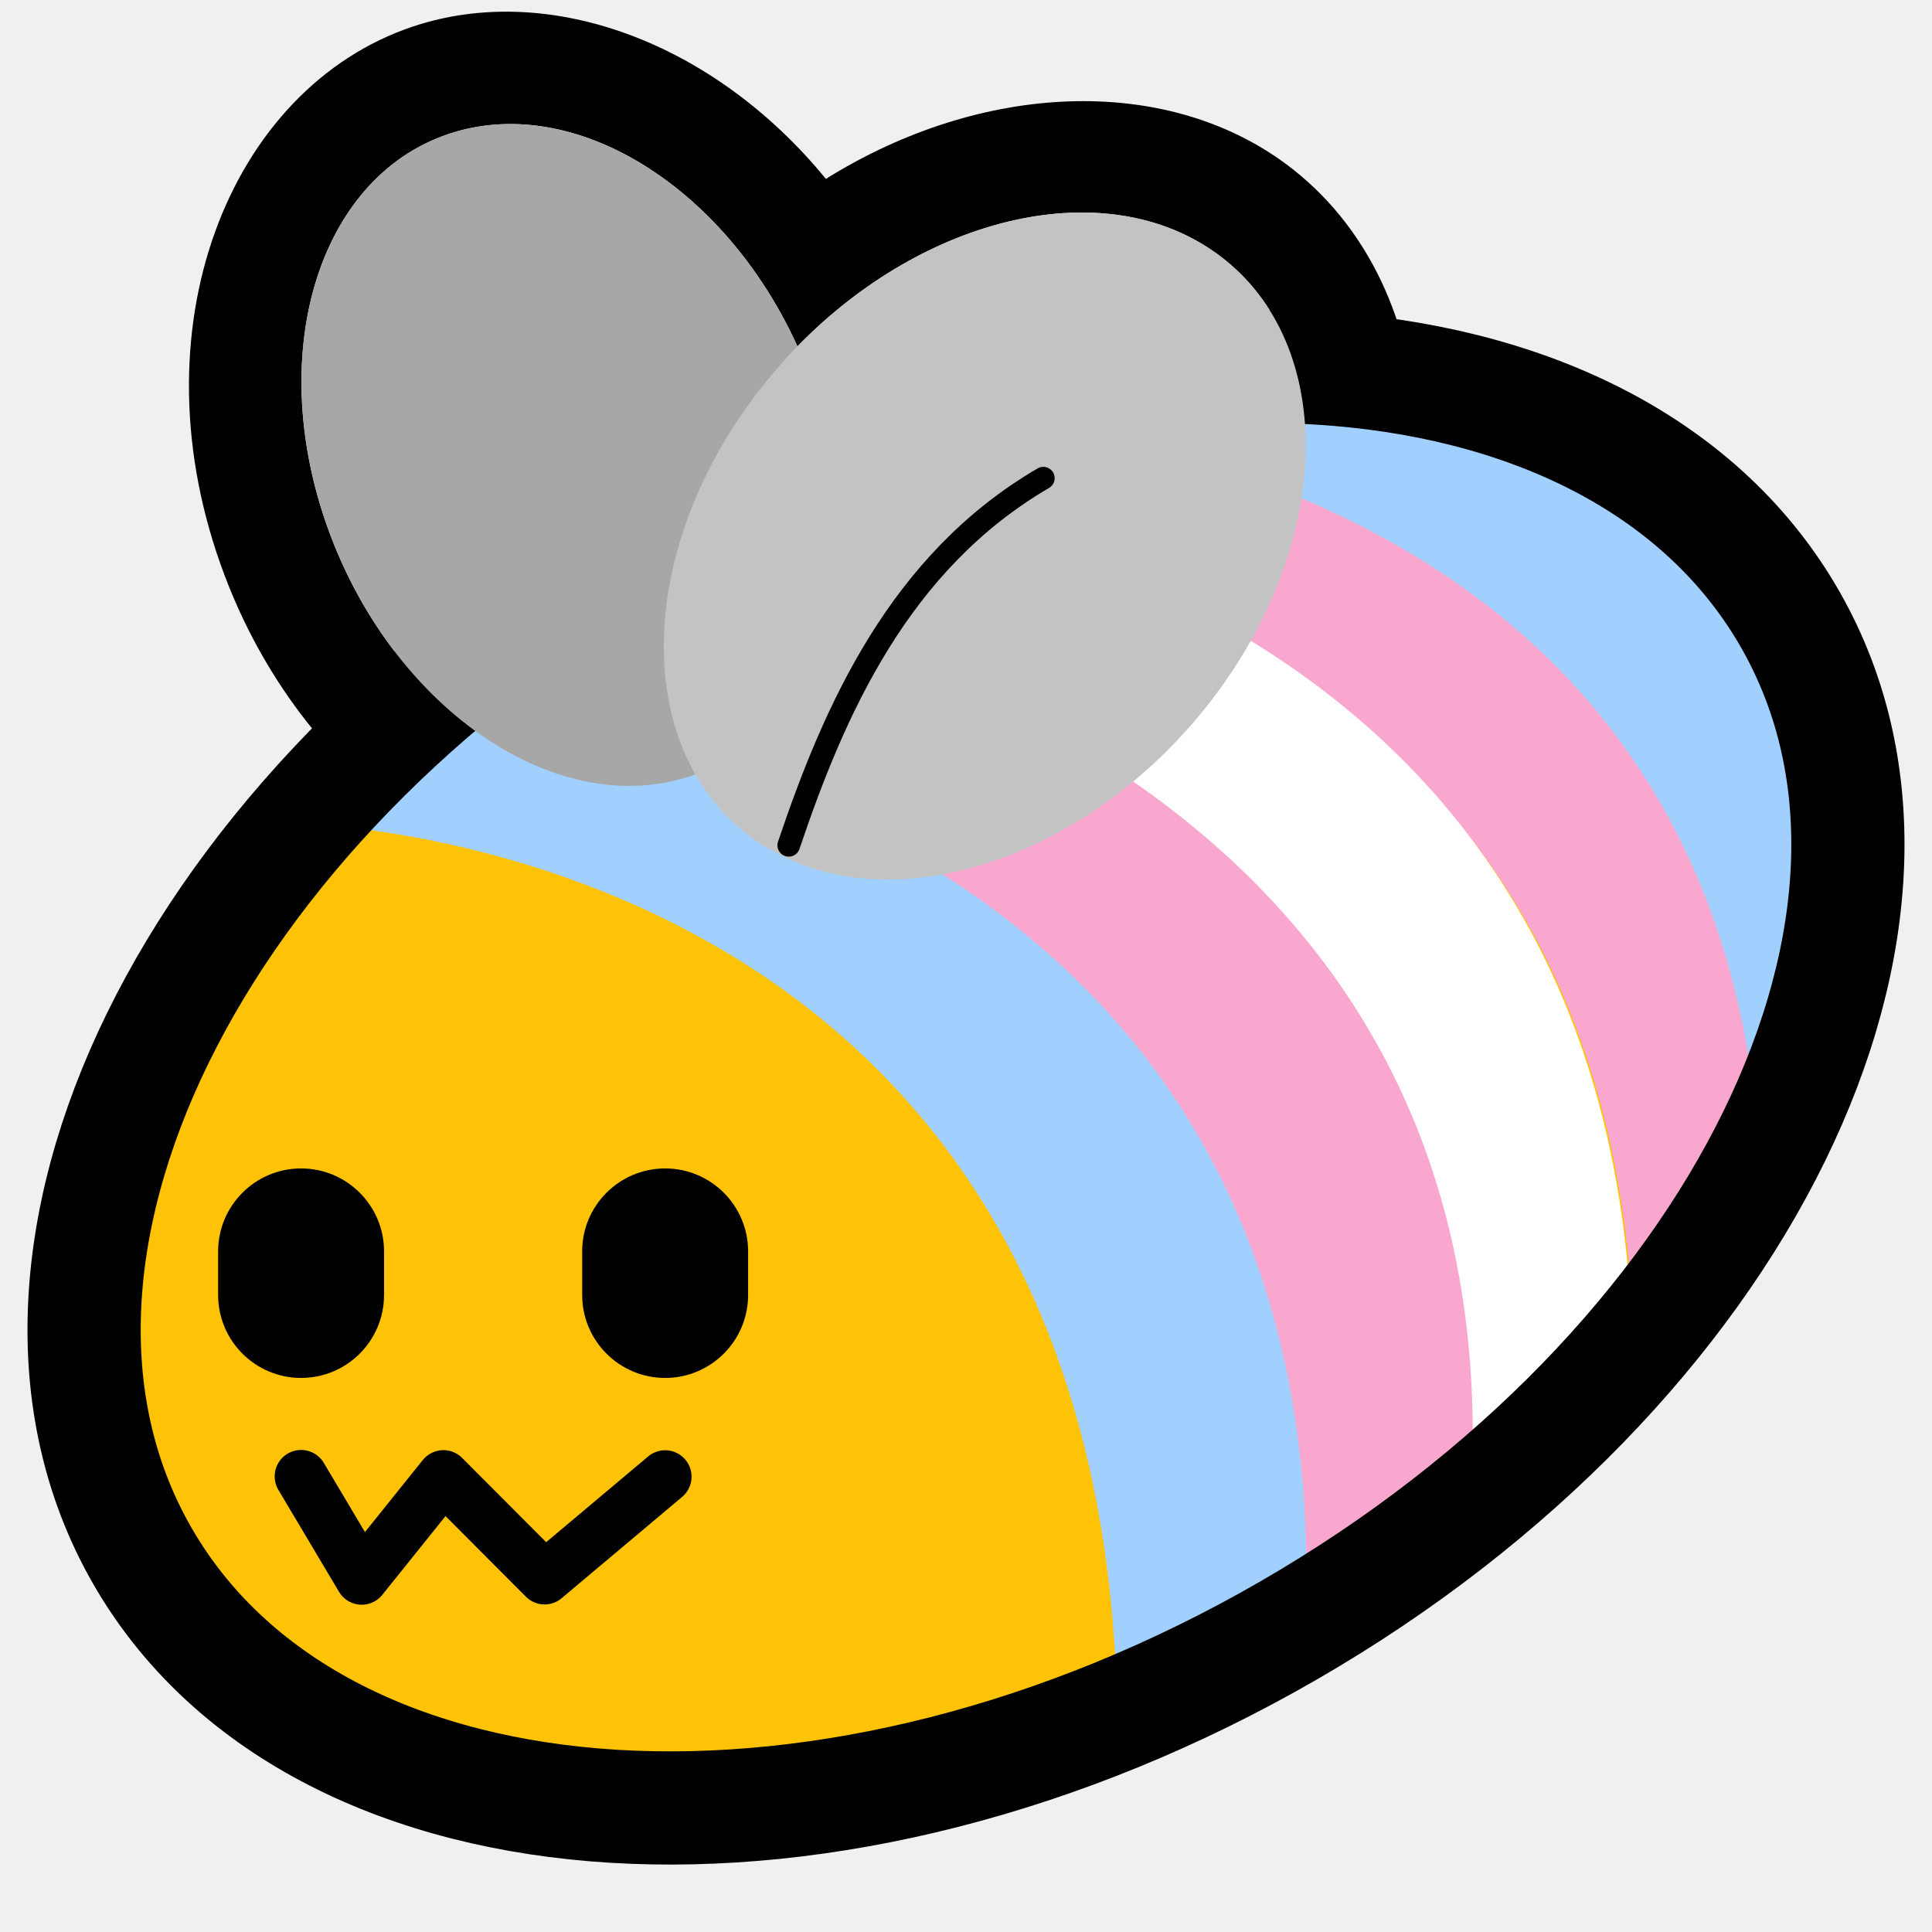
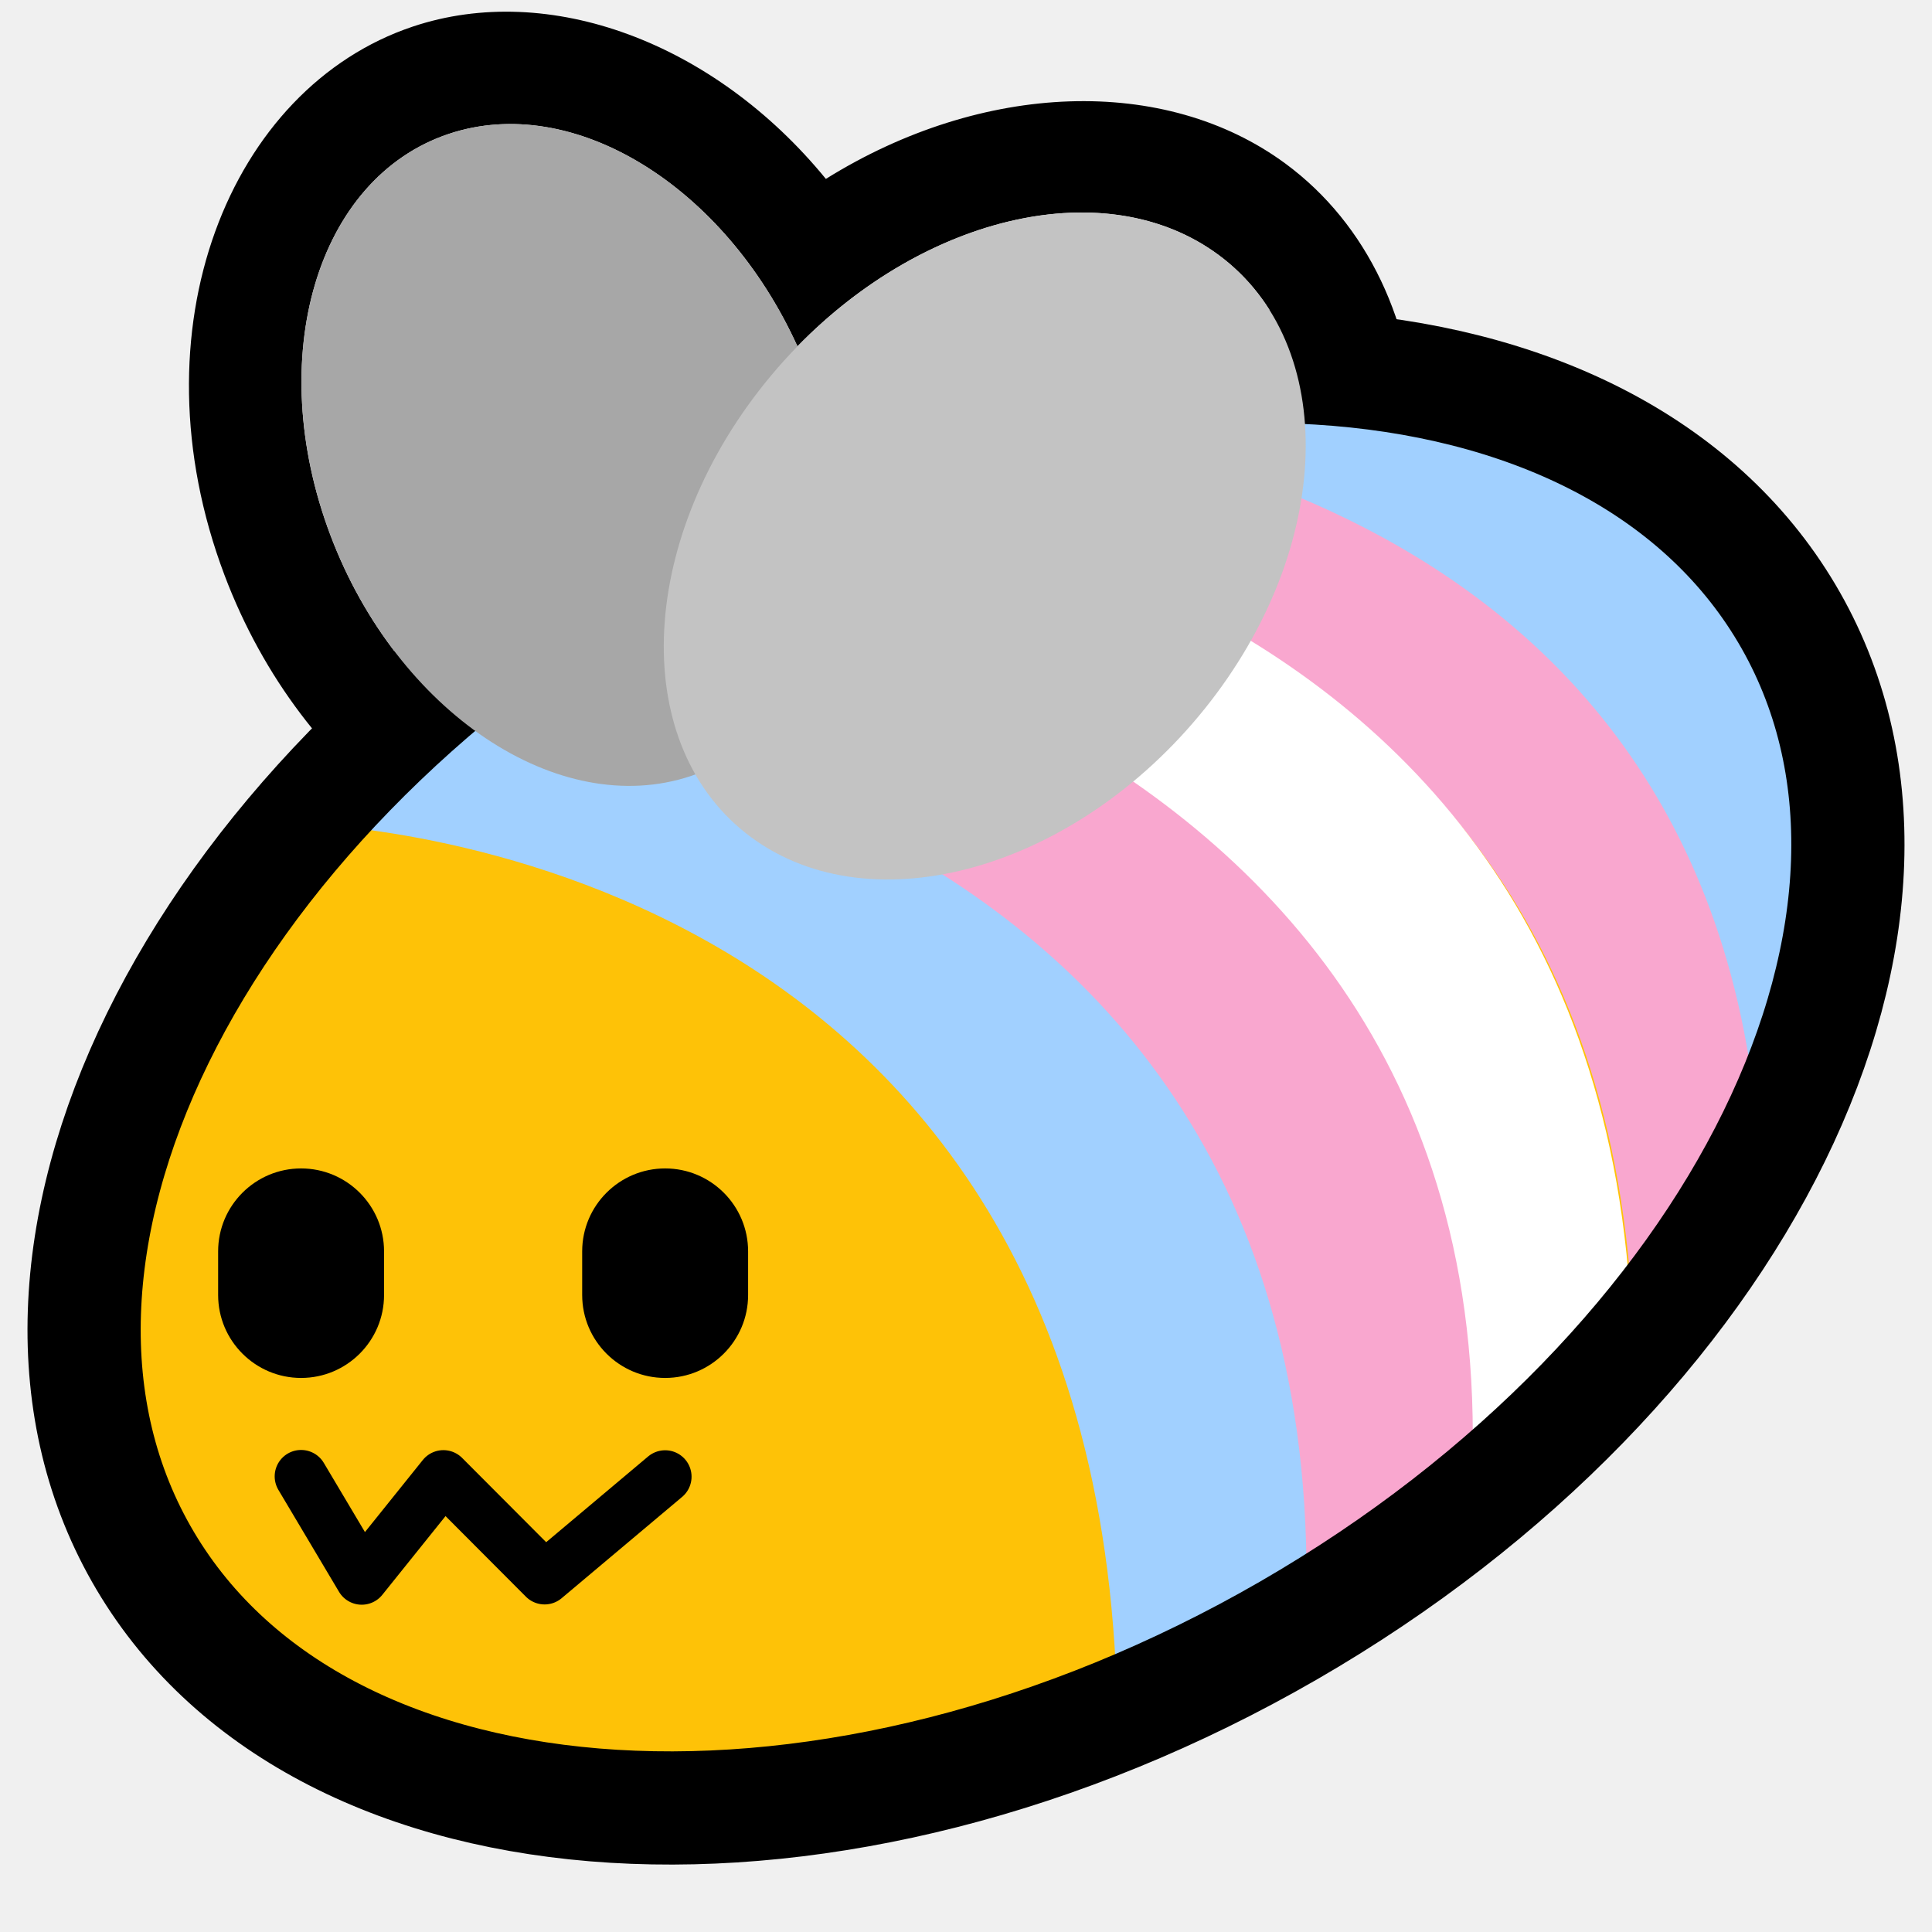
<svg xmlns="http://www.w3.org/2000/svg" width="100%" height="100%" viewBox="0 0 256 256" version="1.1" xml:space="preserve" style="fill-rule:evenodd;clip-rule:evenodd;stroke-linecap:round;stroke-linejoin:round;stroke-miterlimit:1.5;">
  <rect id="blobbee_flag_trans" x="0" y="0" width="256" height="256" style="fill:none;" />
  <path id="Wings-outline" d="M85.911,118.96C64.22,119.951 40.081,103.608 29.74,76.187C17.462,43.633 30.423,11.638 54.705,3.519C72.712,-2.502 94.597,5.565 109.433,23.705C130.196,10.768 154.388,9.924 170.338,21.686C192.186,37.798 194.54,74.364 171.369,103.256C148.655,131.579 112.048,138.809 90.631,123.014C88.938,121.766 87.365,120.412 85.911,118.96ZM92.141,102.617C93.99,105.847 96.453,108.67 99.534,110.942C115.64,122.82 142.585,115.171 159.667,93.871C176.749,72.572 177.541,45.636 161.435,33.758C146.642,22.849 122.705,28.412 105.665,45.894C96.041,24.687 76.012,12.211 59.461,17.745C41.949,23.6 34.92,47.416 43.775,70.894C52.629,94.372 74.036,108.68 91.548,102.824C91.747,102.758 91.945,102.689 92.141,102.617Z" />
  <path id="Body" d="M85.271,72.055C145.288,37.404 213.16,41.534 236.743,81.272C260.326,121.009 230.747,181.404 170.729,216.054C110.712,250.705 42.84,246.576 19.257,206.838C-4.326,167.1 25.253,106.706 85.271,72.055Z" style="fill:rgb(254,194,7);" />
  <g id="Stripes">
    <path d="M130.484,58.678C129.182,59.714 224.237,55.348 233.164,152.161C280.7,24.744 130.957,49.08 130.484,58.678Z" style="fill:rgb(161,208,255);" />
    <path d="M233.164,153.168C227.465,59.753 132.786,57.55 133.303,54.776L98.021,67.843C98.021,67.843 212.342,66.068 216.414,176.145L230.249,154.847" style="fill:rgb(249,167,207);" />
    <path d="M195.162,198.811L216.216,176.145C212.218,65.928 95.621,64.01 95.622,64.051L74.045,77.312C73.872,77.344 197.515,84.817 195.162,198.811Z" style="fill:white;" />
    <path d="M78.512,75.161L58.353,90.89C58.353,90.89 174.247,102.428 173.015,214.93L194.78,200.34C202.854,88.75 77.286,76.105 75.505,77.508" style="fill:rgb(249,167,207);" />
    <path d="M54.023,93.034L38.908,109.103C38.908,109.103 145.595,110.065 148.028,226.085L173.015,214.93C177.278,98.938 57.487,94.267 54.023,93.034Z" style="fill:rgb(161,208,255);" />
  </g>
  <path id="Body-outline" d="M85.271,72.055C145.288,37.404 213.16,41.534 236.743,81.272C260.326,121.009 230.747,181.404 170.729,216.054C110.712,250.705 42.84,246.576 19.257,206.838C-4.326,167.1 25.253,106.706 85.271,72.055Z" style="fill:none;stroke:black;stroke-width:15px;" />
  <g id="Wings">
    <path id="Back-wing" d="M59.461,17.745C76.973,11.89 98.38,26.197 107.234,49.675C116.089,73.154 109.06,96.969 91.548,102.824C74.036,108.68 52.629,94.372 43.775,70.894C34.92,47.416 41.949,23.6 59.461,17.745Z" style="fill:rgb(167,167,167);" />
-     <g id="Front-wing">
-       <path id="Front-wing-main" d="M161.435,33.758C177.541,45.636 176.749,72.572 159.667,93.871C142.585,115.171 115.64,122.82 99.534,110.942C83.427,99.064 84.219,72.128 101.301,50.829C118.383,29.529 145.328,21.88 161.435,33.758Z" style="fill:rgb(195,195,195);" />
-       <path id="Front-wing-line" d="M104.514,112.007C110.565,94.044 119.172,74.5 138.246,63.36" style="fill:none;stroke:black;stroke-width:3px;" />
-     </g>
+     <path id="Front-wing" d="M161.435,33.758C177.541,45.636 176.749,72.572 159.667,93.871C142.585,115.171 115.64,122.82 99.534,110.942C83.427,99.064 84.219,72.128 101.301,50.829C118.383,29.529 145.328,21.88 161.435,33.758Z" style="fill:rgb(195,195,195);" />
  </g>
  <g id="Face">
    <path id="Mouth" d="M39.896,195.627L47.929,209.133L58.753,195.651L72.162,209.096L88.135,195.667" style="fill:none;stroke:black;stroke-width:7px;" />
    <path id="Right-eye" d="M99.128,165.816L99.128,171.592C99.128,177.659 94.202,182.585 88.135,182.585C82.068,182.585 77.142,177.659 77.142,171.592L77.142,165.816C77.142,159.749 82.068,154.823 88.135,154.823C94.202,154.823 99.128,159.749 99.128,165.816Z" />
    <path id="Left-eye" d="M50.889,165.816L50.889,171.592C50.889,177.659 45.963,182.585 39.896,182.585C33.828,182.585 28.903,177.659 28.903,171.592L28.903,165.816C28.903,159.749 33.828,154.823 39.896,154.823C45.963,154.823 50.889,159.749 50.889,165.816Z" />
  </g>
</svg>
